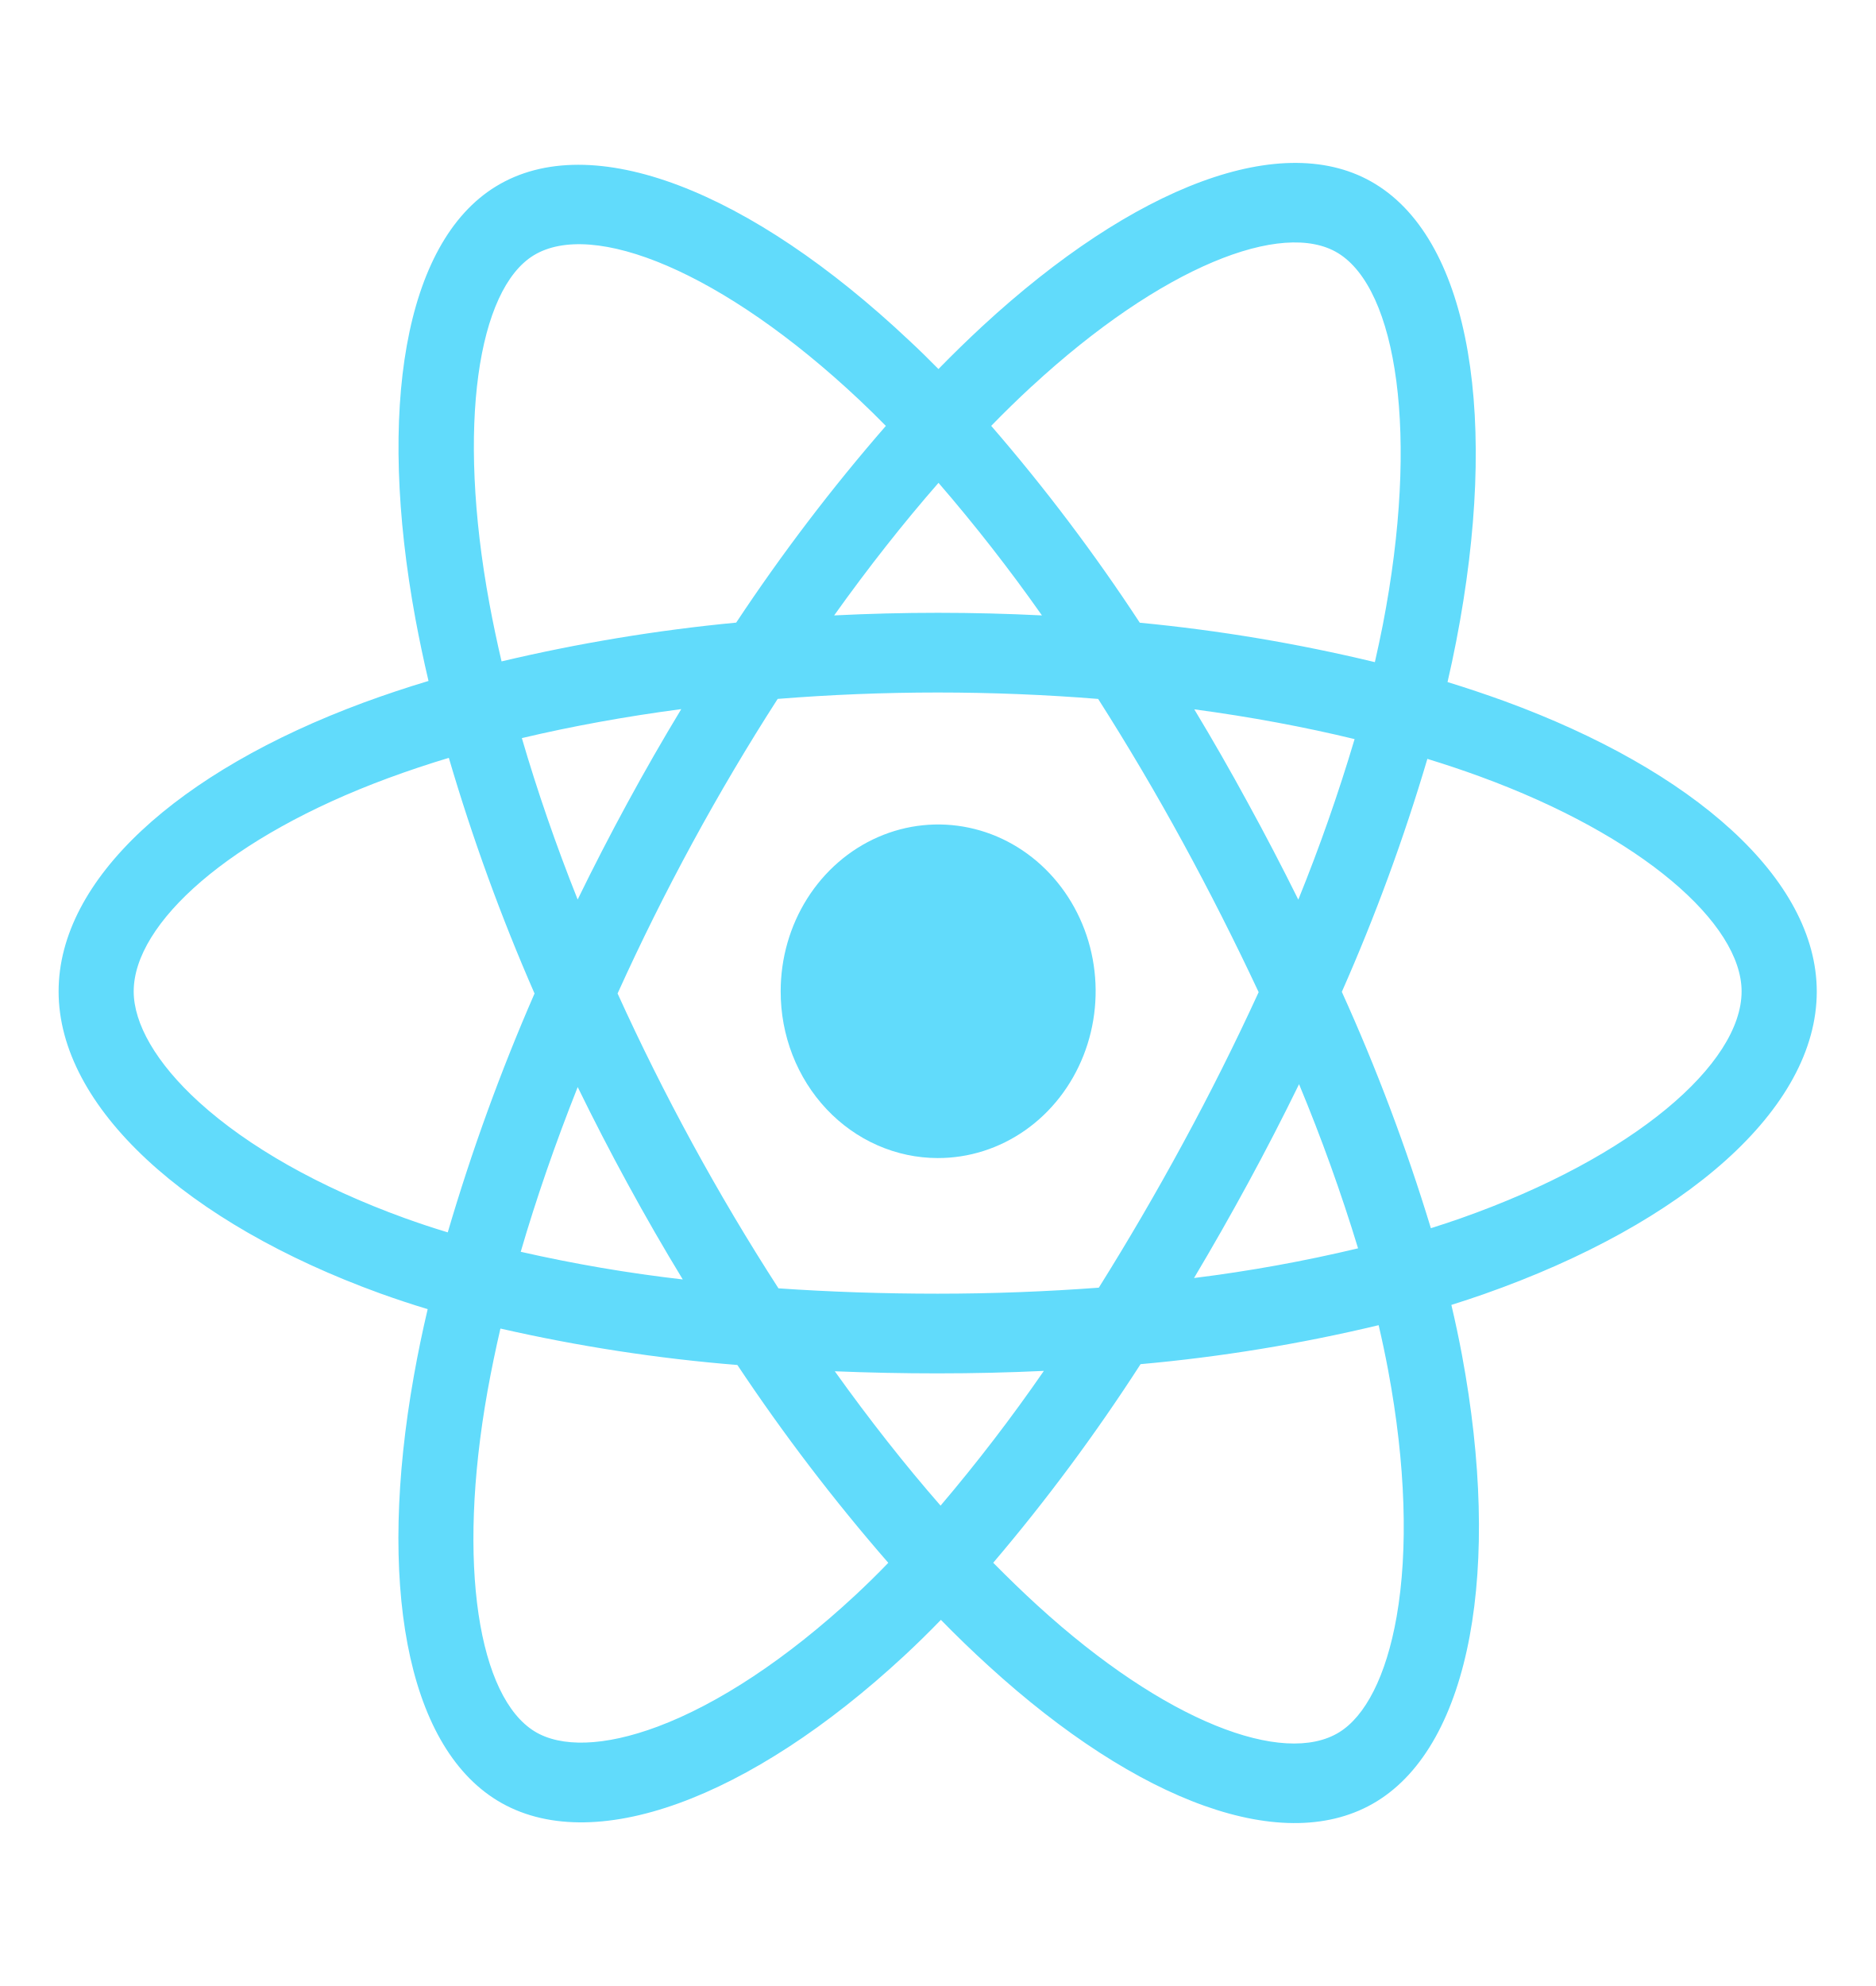
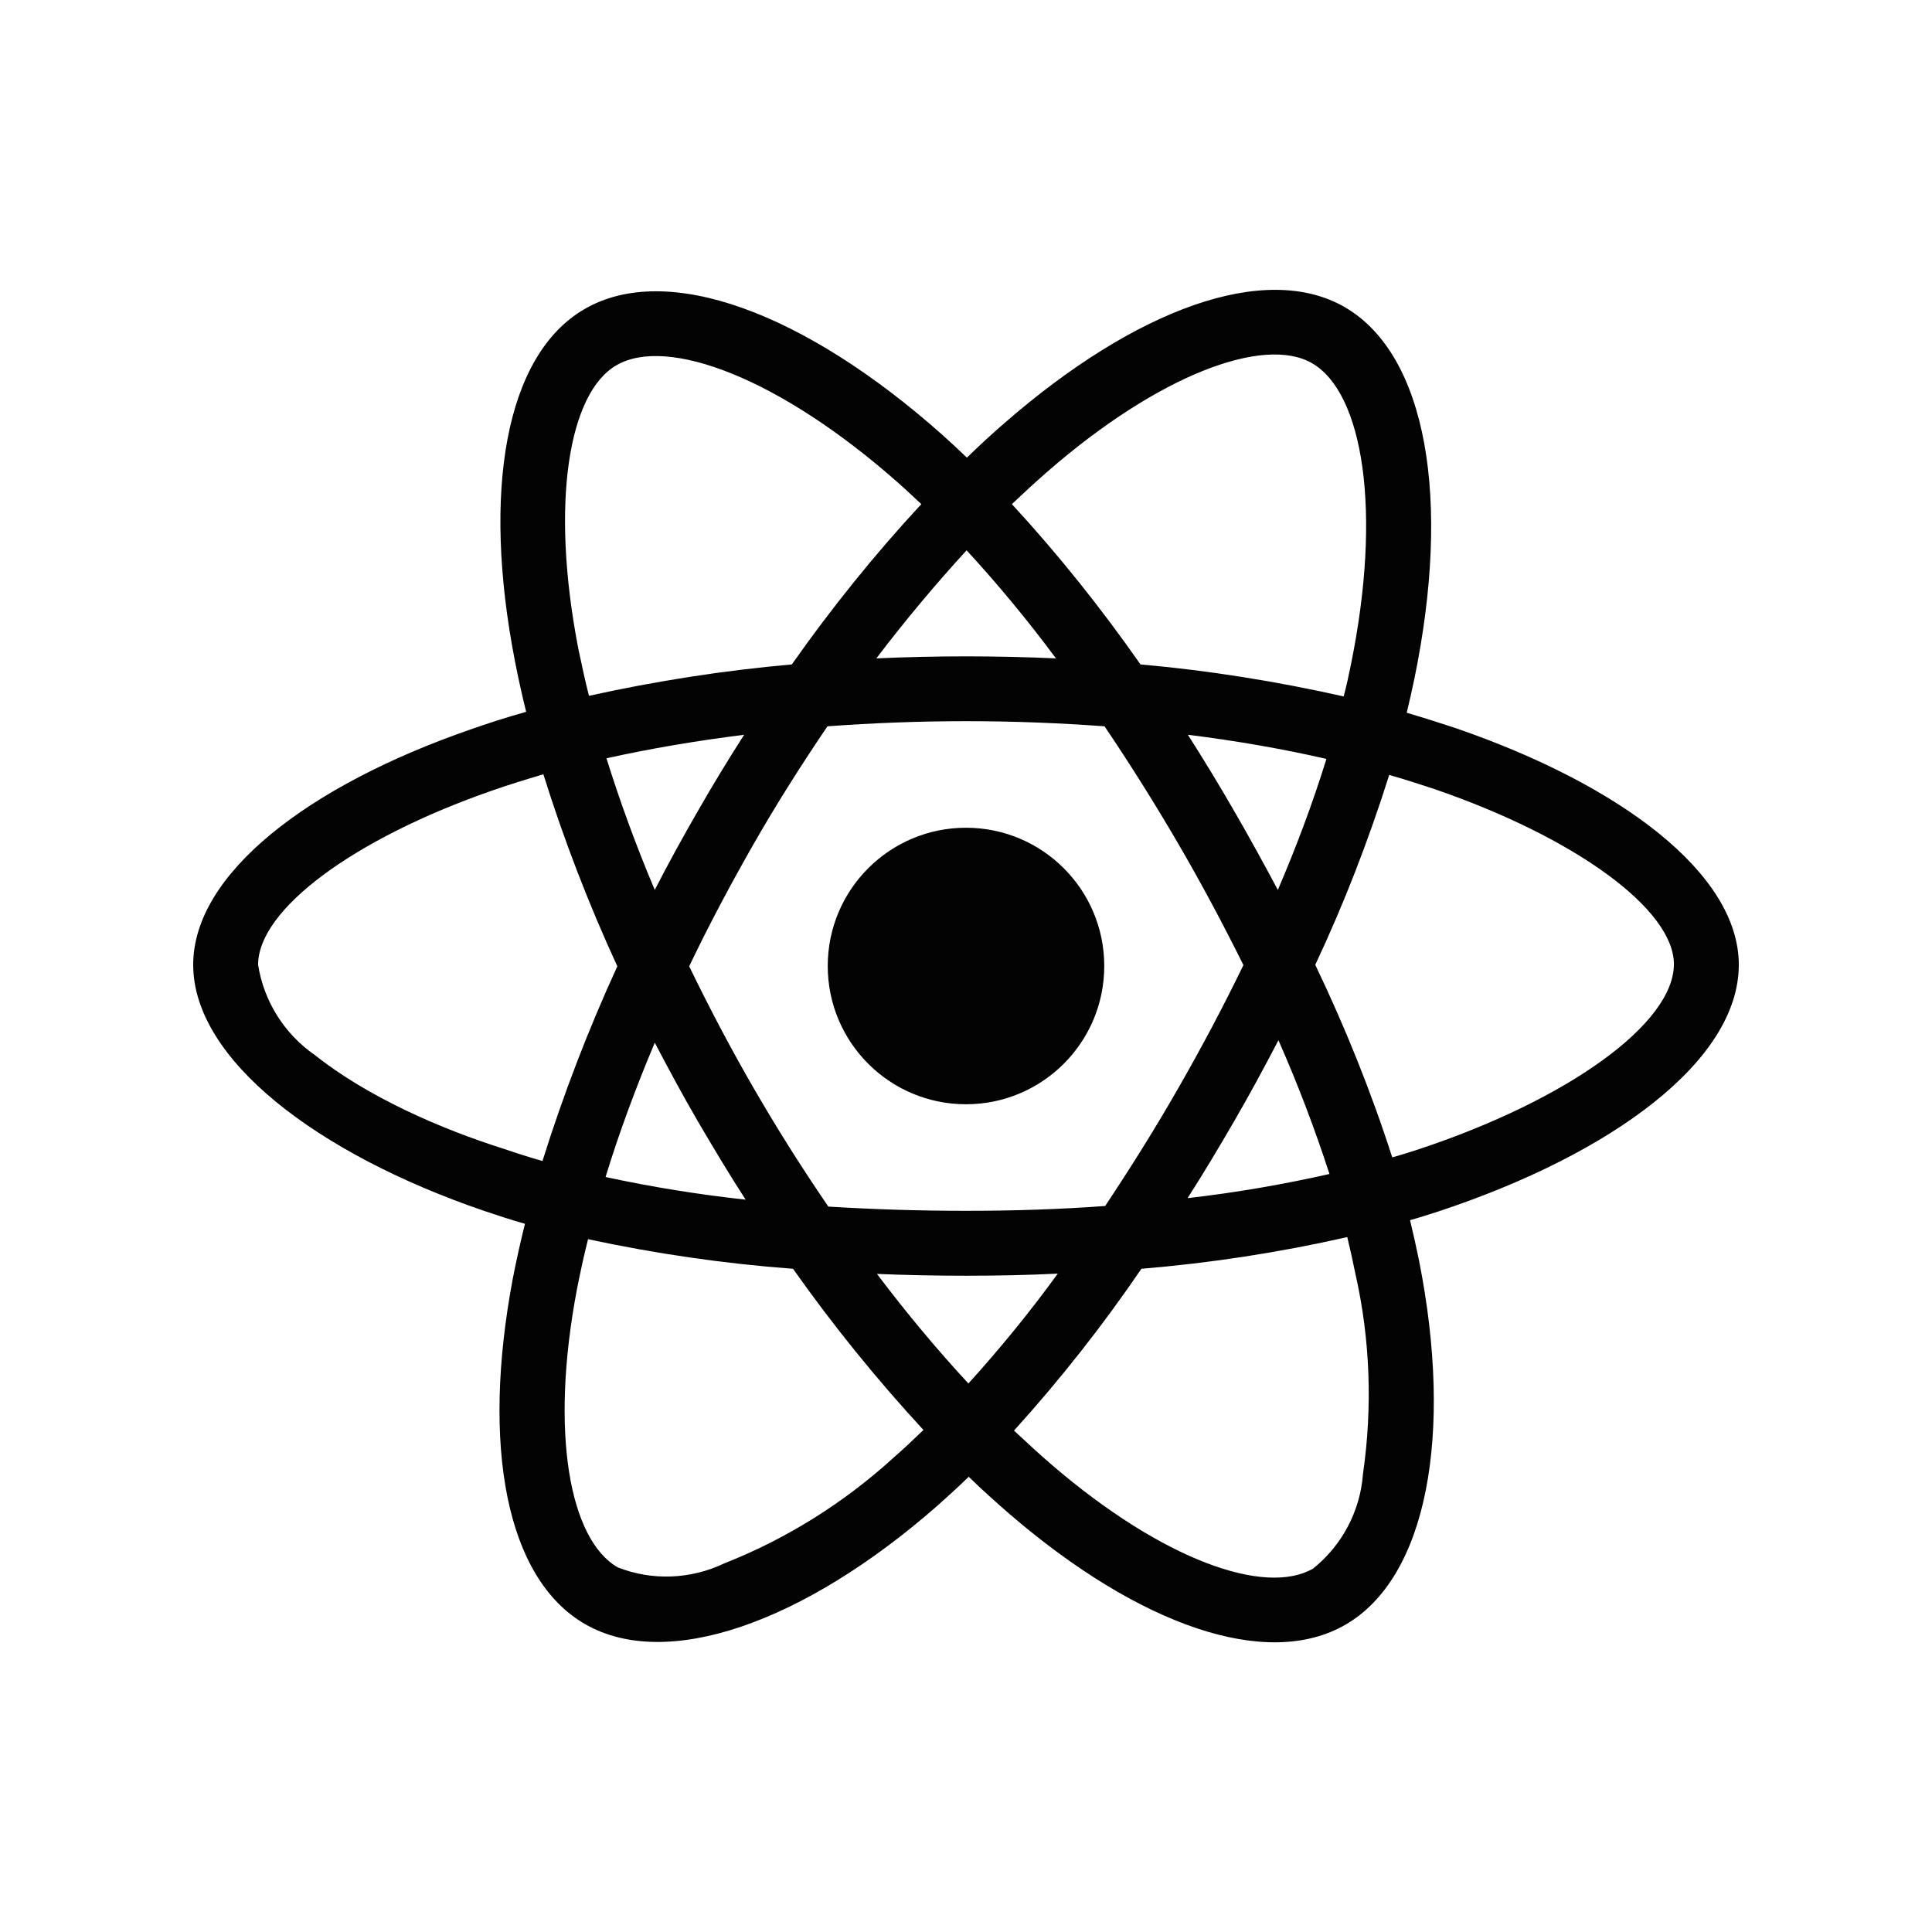
- <svg xmlns="http://www.w3.org/2000/svg" width="68" height="72" viewBox="0 0 68 72" fill="none">
-   <path d="M54.541 25.414C53.862 25.168 53.178 24.939 52.489 24.727C52.603 24.235 52.708 23.74 52.805 23.242C54.359 15.241 53.343 8.795 49.875 6.673C46.555 4.636 41.109 6.758 35.616 11.832C35.076 12.333 34.547 12.848 34.029 13.379C33.684 13.027 33.33 12.681 32.967 12.344C27.209 6.919 21.439 4.634 17.975 6.763C14.655 8.803 13.668 14.863 15.066 22.447C15.206 23.197 15.363 23.943 15.538 24.687C14.744 24.925 13.957 25.188 13.178 25.474C6.436 27.97 2.125 31.884 2.125 35.942C2.125 40.136 6.752 44.34 13.782 46.89C14.352 47.095 14.928 47.286 15.508 47.462C15.32 48.258 15.153 49.063 15.008 49.877C13.68 57.33 14.716 63.246 18.029 65.274C21.452 67.368 27.193 65.216 32.79 60.027C33.233 59.617 33.675 59.183 34.118 58.726C34.678 59.299 35.253 59.855 35.845 60.394C41.264 65.341 46.614 67.34 49.923 65.306C53.343 63.205 54.455 56.849 53.011 49.116C52.9 48.525 52.773 47.923 52.628 47.308C53.032 47.181 53.427 47.05 53.814 46.915C61.119 44.346 65.878 40.192 65.878 35.947C65.875 31.868 61.426 27.93 54.541 25.414ZM37.408 14.012C42.114 9.665 46.512 7.949 48.518 9.176C50.652 10.482 51.482 15.75 50.141 22.659C50.052 23.109 49.956 23.557 49.854 24.005C47.046 23.328 44.198 22.851 41.33 22.576C39.688 20.071 37.888 17.687 35.942 15.439C36.418 14.95 36.906 14.474 37.405 14.012H37.408ZM20.948 39.41C21.525 40.591 22.127 41.758 22.756 42.91C23.396 44.086 24.063 45.244 24.758 46.385C22.784 46.158 20.823 45.823 18.882 45.382C19.445 43.453 20.138 41.449 20.948 39.41ZM20.948 32.614C20.152 30.618 19.477 28.655 18.923 26.759C20.743 26.328 22.682 25.975 24.703 25.708C24.026 26.827 23.374 27.963 22.748 29.115C22.122 30.267 21.521 31.433 20.945 32.614H20.948ZM22.396 36.013C23.235 34.159 24.14 32.341 25.108 30.559C26.076 28.778 27.106 27.037 28.199 25.338C30.095 25.186 32.04 25.106 34.004 25.106C35.968 25.106 37.925 25.186 39.82 25.339C40.901 27.035 41.925 28.77 42.892 30.542C43.859 32.315 44.775 34.124 45.64 35.97C44.786 37.83 43.872 39.656 42.898 41.446C41.932 43.228 40.914 44.973 39.844 46.683C37.951 46.824 35.992 46.901 34 46.901C32.008 46.901 30.086 46.835 28.228 46.707C27.127 45.002 26.089 43.254 25.112 41.463C24.136 39.673 23.229 37.856 22.392 36.013H22.396ZM45.256 42.891C45.898 41.711 46.514 40.516 47.105 39.306C47.914 41.25 48.629 43.236 49.245 45.257C47.282 45.725 45.296 46.085 43.297 46.333C43.972 45.2 44.625 44.052 45.256 42.891ZM47.078 32.615C46.49 31.429 45.879 30.257 45.244 29.099C44.624 27.958 43.978 26.83 43.306 25.716C45.34 25.989 47.291 26.352 49.119 26.795C48.531 28.77 47.85 30.712 47.078 32.615ZM34.031 17.505C35.357 19.039 36.609 20.643 37.782 22.311C35.272 22.185 32.76 22.185 30.247 22.311C31.486 20.576 32.754 18.966 34.031 17.505ZM19.346 9.261C21.478 7.951 26.195 9.824 31.166 14.503C31.483 14.802 31.803 15.116 32.122 15.441C30.166 17.688 28.353 20.07 26.695 22.572C23.834 22.845 20.992 23.314 18.187 23.978C18.025 23.288 17.879 22.593 17.749 21.894C16.547 15.393 17.343 10.492 19.346 9.261ZM16.236 44.678C15.705 44.518 15.181 44.344 14.662 44.156C11.555 43.031 8.987 41.563 7.225 39.964C5.647 38.531 4.848 37.101 4.848 35.942C4.848 33.48 8.309 30.338 14.081 28.208C14.806 27.941 15.537 27.697 16.275 27.475C17.132 30.392 18.17 33.246 19.383 36.018C18.156 38.829 17.105 41.721 16.236 44.678ZM30.996 57.85C28.521 60.145 26.043 61.772 23.858 62.592C21.895 63.328 20.332 63.349 19.388 62.771C17.377 61.54 16.541 56.788 17.681 50.415C17.817 49.665 17.972 48.915 18.146 48.165C20.978 48.811 23.849 49.253 26.738 49.486C28.412 52 30.24 54.396 32.21 56.658C31.814 57.07 31.409 57.466 30.996 57.85ZM34.106 54.585C32.815 53.107 31.527 51.471 30.271 49.714C31.492 49.764 32.735 49.79 34 49.79C35.299 49.79 36.584 49.76 37.852 49.7C36.682 51.394 35.432 53.025 34.106 54.585ZM50.644 58.605C50.264 60.777 49.501 62.225 48.556 62.804C46.547 64.039 42.25 62.435 37.618 58.203C37.087 57.719 36.555 57.201 36.015 56.656C37.946 54.386 39.731 51.98 41.358 49.456C44.263 49.196 47.147 48.724 49.991 48.043C50.121 48.6 50.236 49.145 50.336 49.68C50.975 53.097 51.066 56.188 50.644 58.605ZM52.955 44.172C52.607 44.294 52.248 44.412 51.885 44.527C50.993 41.597 49.914 38.734 48.656 35.958C49.867 33.219 50.904 30.397 51.758 27.512C52.41 27.713 53.044 27.924 53.654 28.147C59.553 30.302 63.152 33.491 63.152 35.942C63.152 38.558 59.265 41.953 52.955 44.172Z" fill="#61DBFB" />
-   <path d="M34 41.984C35.13 41.987 36.236 41.636 37.178 40.974C38.12 40.312 38.854 39.369 39.289 38.264C39.724 37.16 39.84 35.943 39.622 34.769C39.404 33.595 38.861 32.516 38.063 31.668C37.265 30.82 36.248 30.242 35.14 30.008C34.031 29.773 32.882 29.891 31.837 30.348C30.793 30.805 29.9 31.58 29.271 32.575C28.643 33.57 28.308 34.74 28.308 35.937C28.306 36.73 28.452 37.515 28.737 38.248C29.023 38.981 29.442 39.648 29.97 40.209C30.499 40.771 31.127 41.217 31.818 41.521C32.51 41.825 33.251 41.983 34 41.984Z" fill="#61DBFB" />
+ <svg xmlns="http://www.w3.org/2000/svg" viewBox="0 0 640 640">
+   <path fill="rgb(3, 3, 3)" d="M482.2 241.2C476.8 239.4 471.4 237.7 466 236.1C466.9 232.4 467.7 228.7 468.5 225C480.8 165.4 472.7 117.5 445.4 101.7C419.1 86.6 376.2 102.3 332.8 140.1C328.5 143.8 324.3 147.7 320.3 151.6C317.6 149 314.8 146.4 312 143.9C266.5 103.5 220.9 86.5 193.6 102.4C167.4 117.6 159.6 162.7 170.6 219.1C171.7 224.7 172.9 230.2 174.3 235.8C167.9 237.6 161.6 239.6 155.7 241.7C102.3 260.2 64 289.4 64 319.6C64 350.8 104.8 382.1 160.3 401.1C164.8 402.6 169.3 404.1 173.9 405.4C172.4 411.4 171.1 417.3 169.9 423.4C159.4 478.9 167.6 522.9 193.8 538C220.8 553.6 266.2 537.6 310.4 498.9C313.9 495.8 317.4 492.6 320.9 489.2C325.3 493.5 329.9 497.6 334.5 501.6C377.3 538.4 419.6 553.3 445.7 538.2C472.7 522.6 481.5 475.3 470.1 417.7C469.2 413.3 468.2 408.8 467.1 404.2C470.3 403.3 473.4 402.3 476.5 401.3C534.2 382.2 576 351.3 576 319.6C576 289.3 536.6 259.9 482.2 241.2zM346.9 156.3C384.1 123.9 418.8 111.2 434.6 120.3C451.5 130 458 169.2 447.4 220.7C446.7 224.1 446 227.4 445.1 230.7C422.9 225.7 400.4 222.1 377.8 220.1C364.8 201.5 350.6 183.7 335.2 167C339.1 163.3 342.9 159.8 346.9 156.3zM231.2 371.5C236.3 380.2 241.5 388.9 247 397.4C231.4 395.7 215.9 393.2 200.6 389.9C205 375.5 210.5 360.6 216.9 345.4C221.5 354.2 226.2 362.9 231.2 371.5zM200.9 251.2C215.3 248 230.6 245.4 246.5 243.4C241.2 251.7 236 260.2 231.1 268.8C226.2 277.3 221.4 286 216.9 294.8C210.6 279.9 205.3 265.3 200.9 251.2zM228.3 320.1C234.9 306.3 242.1 292.8 249.7 279.5C257.3 266.2 265.5 253.3 274.1 240.6C289.1 239.5 304.4 238.9 320 238.9C335.6 238.9 351 239.5 365.9 240.6C374.4 253.2 382.5 266.1 390.2 279.3C397.9 292.5 405.1 306 411.9 319.7C405.2 333.5 398 347.1 390.3 360.5C382.7 373.8 374.6 386.7 366.1 399.5C351.2 400.6 335.7 401.1 320 401.1C304.3 401.1 289.1 400.6 274.4 399.7C265.7 387 257.5 374 249.8 360.7C242.1 347.4 235 333.9 228.3 320.1zM408.9 371.3C414 362.5 418.8 353.6 423.5 344.6C429.9 359.1 435.5 373.8 440.4 388.9C424.9 392.4 409.2 395.1 393.4 396.9C398.8 388.5 403.9 379.9 408.9 371.3zM423.3 294.8C418.6 286 413.8 277.2 408.8 268.6C403.9 260.1 398.8 251.7 393.5 243.4C409.6 245.4 425 248.1 439.4 251.4C434.8 266.2 429.4 280.6 423.3 294.8zM320.2 182.3C330.7 193.7 340.6 205.7 349.8 218.1C330 217.2 310.1 217.2 290.3 218.1C300.1 205.2 310.2 193.2 320.2 182.3zM204.2 121C221 111.2 258.3 125.2 297.6 160C300.1 162.2 302.6 164.6 305.2 167C289.7 183.7 275.4 201.5 262.3 220.1C239.7 222.1 217.3 225.6 195.1 230.5C193.8 225.4 192.7 220.2 191.6 215C182.2 166.6 188.4 130.1 204.2 121zM179.7 384.6C175.5 383.4 171.4 382.1 167.3 380.7C146 374 121.8 363.4 104.3 349.5C94.2 342.5 87.4 331.7 85.5 319.6C85.5 301.3 117.1 277.9 162.7 262C168.4 260 174.2 258.2 180 256.5C186.8 278.2 195 299.5 204.5 320.1C194.9 341 186.6 362.6 179.7 384.6zM296.3 482.6C279.8 497.7 260.7 509.7 239.9 517.9C228.8 523.2 216 523.7 204.6 519.2C188.7 510 182.1 474.7 191.1 427.2C192.2 421.6 193.4 416 194.8 410.5C217.2 415.3 239.8 418.6 262.7 420.3C275.9 439 290.4 456.9 305.9 473.7C302.7 476.8 299.5 479.8 296.3 482.6zM320.8 458.3C310.6 447.3 300.4 435.1 290.5 422C300.1 422.4 310 422.6 320 422.6C330.3 422.6 340.4 422.4 350.4 421.9C341.2 434.6 331.3 446.7 320.8 458.3zM451.5 488.3C450.6 500.5 444.6 511.9 435 519.6C419.1 528.8 385.2 516.8 348.6 485.4C344.4 481.8 340.2 477.9 335.9 473.9C351.2 457 365.3 439.1 378.1 420.3C401 418.4 423.8 414.9 446.3 409.8C447.3 413.9 448.2 418 449 422C453.9 443.6 454.7 466.1 451.5 488.3zM469.7 380.8C466.9 381.7 464.1 382.6 461.2 383.4C454.2 361.6 445.6 340.3 435.7 319.6C445.3 299.2 453.4 278.2 460.2 256.7C465.4 258.2 470.4 259.8 475.2 261.4C521.8 277.4 554.5 301.2 554.5 319.4C554.5 339 519.6 364.3 469.7 380.8zM320 365.8C345.3 365.8 365.8 345.3 365.8 320C365.8 294.7 345.3 274.2 320 274.2C294.7 274.2 274.2 294.7 274.2 320C274.2 345.3 294.7 365.8 320 365.8z" />
</svg>
